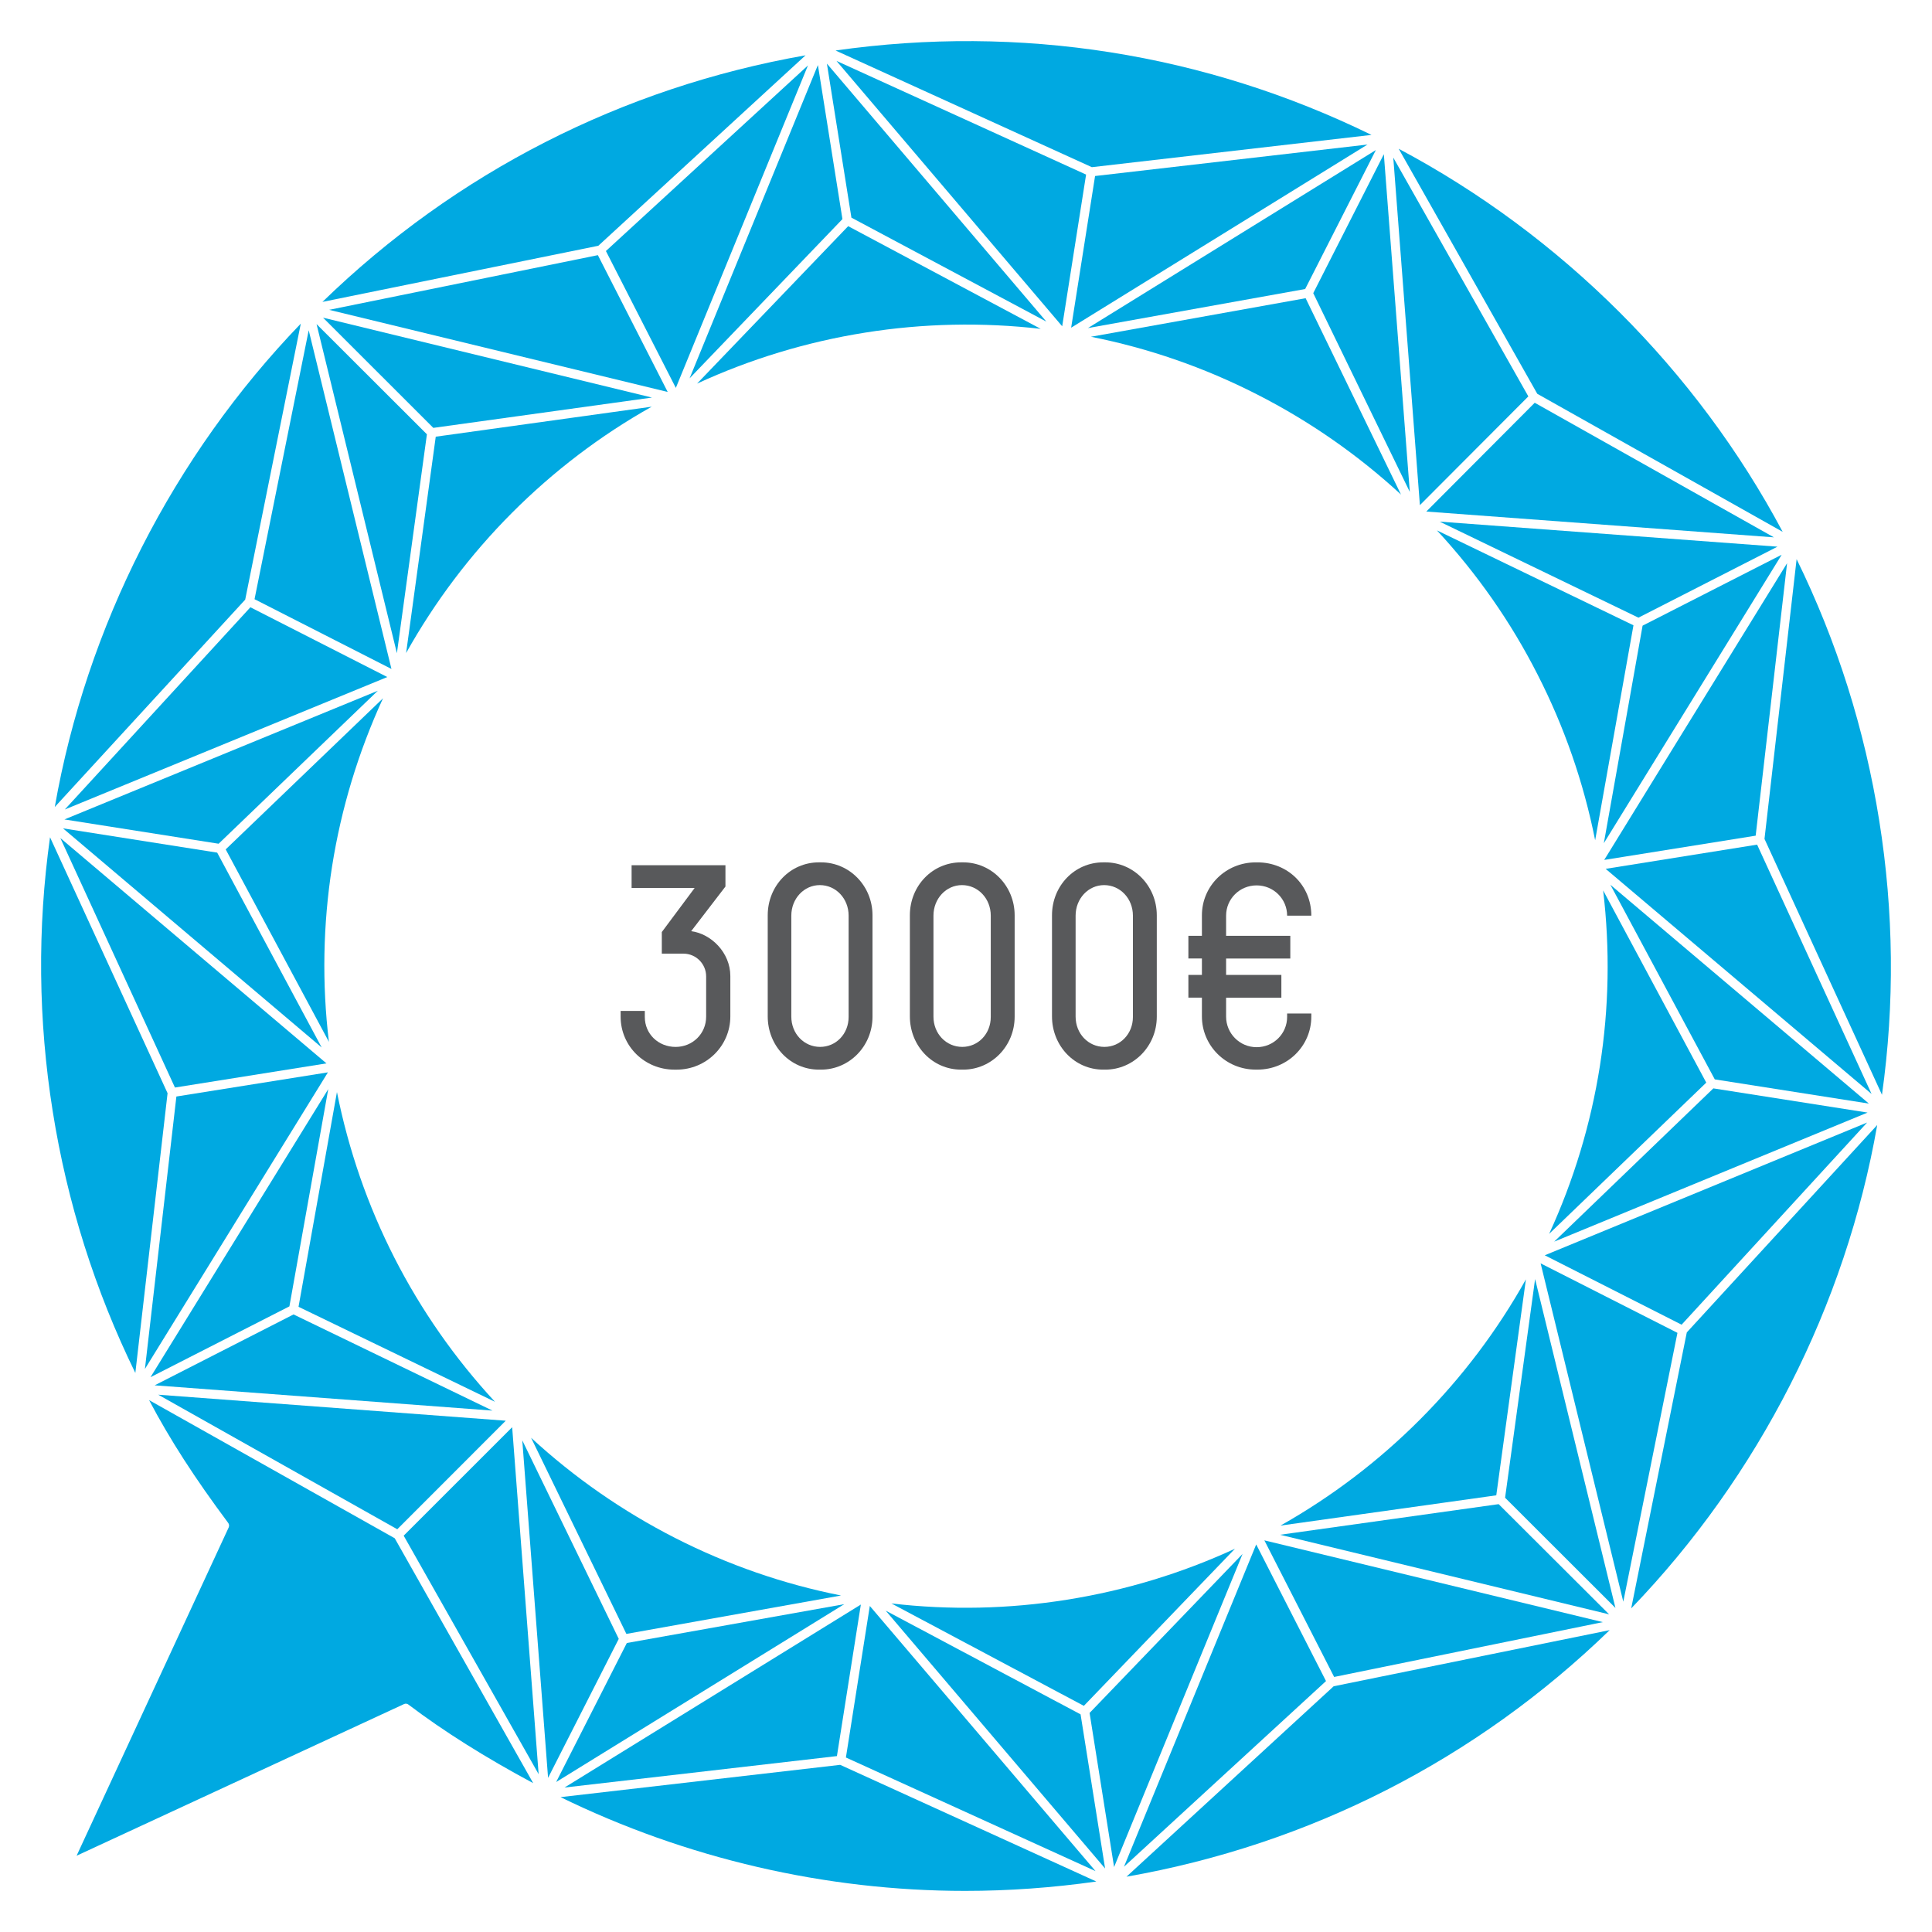
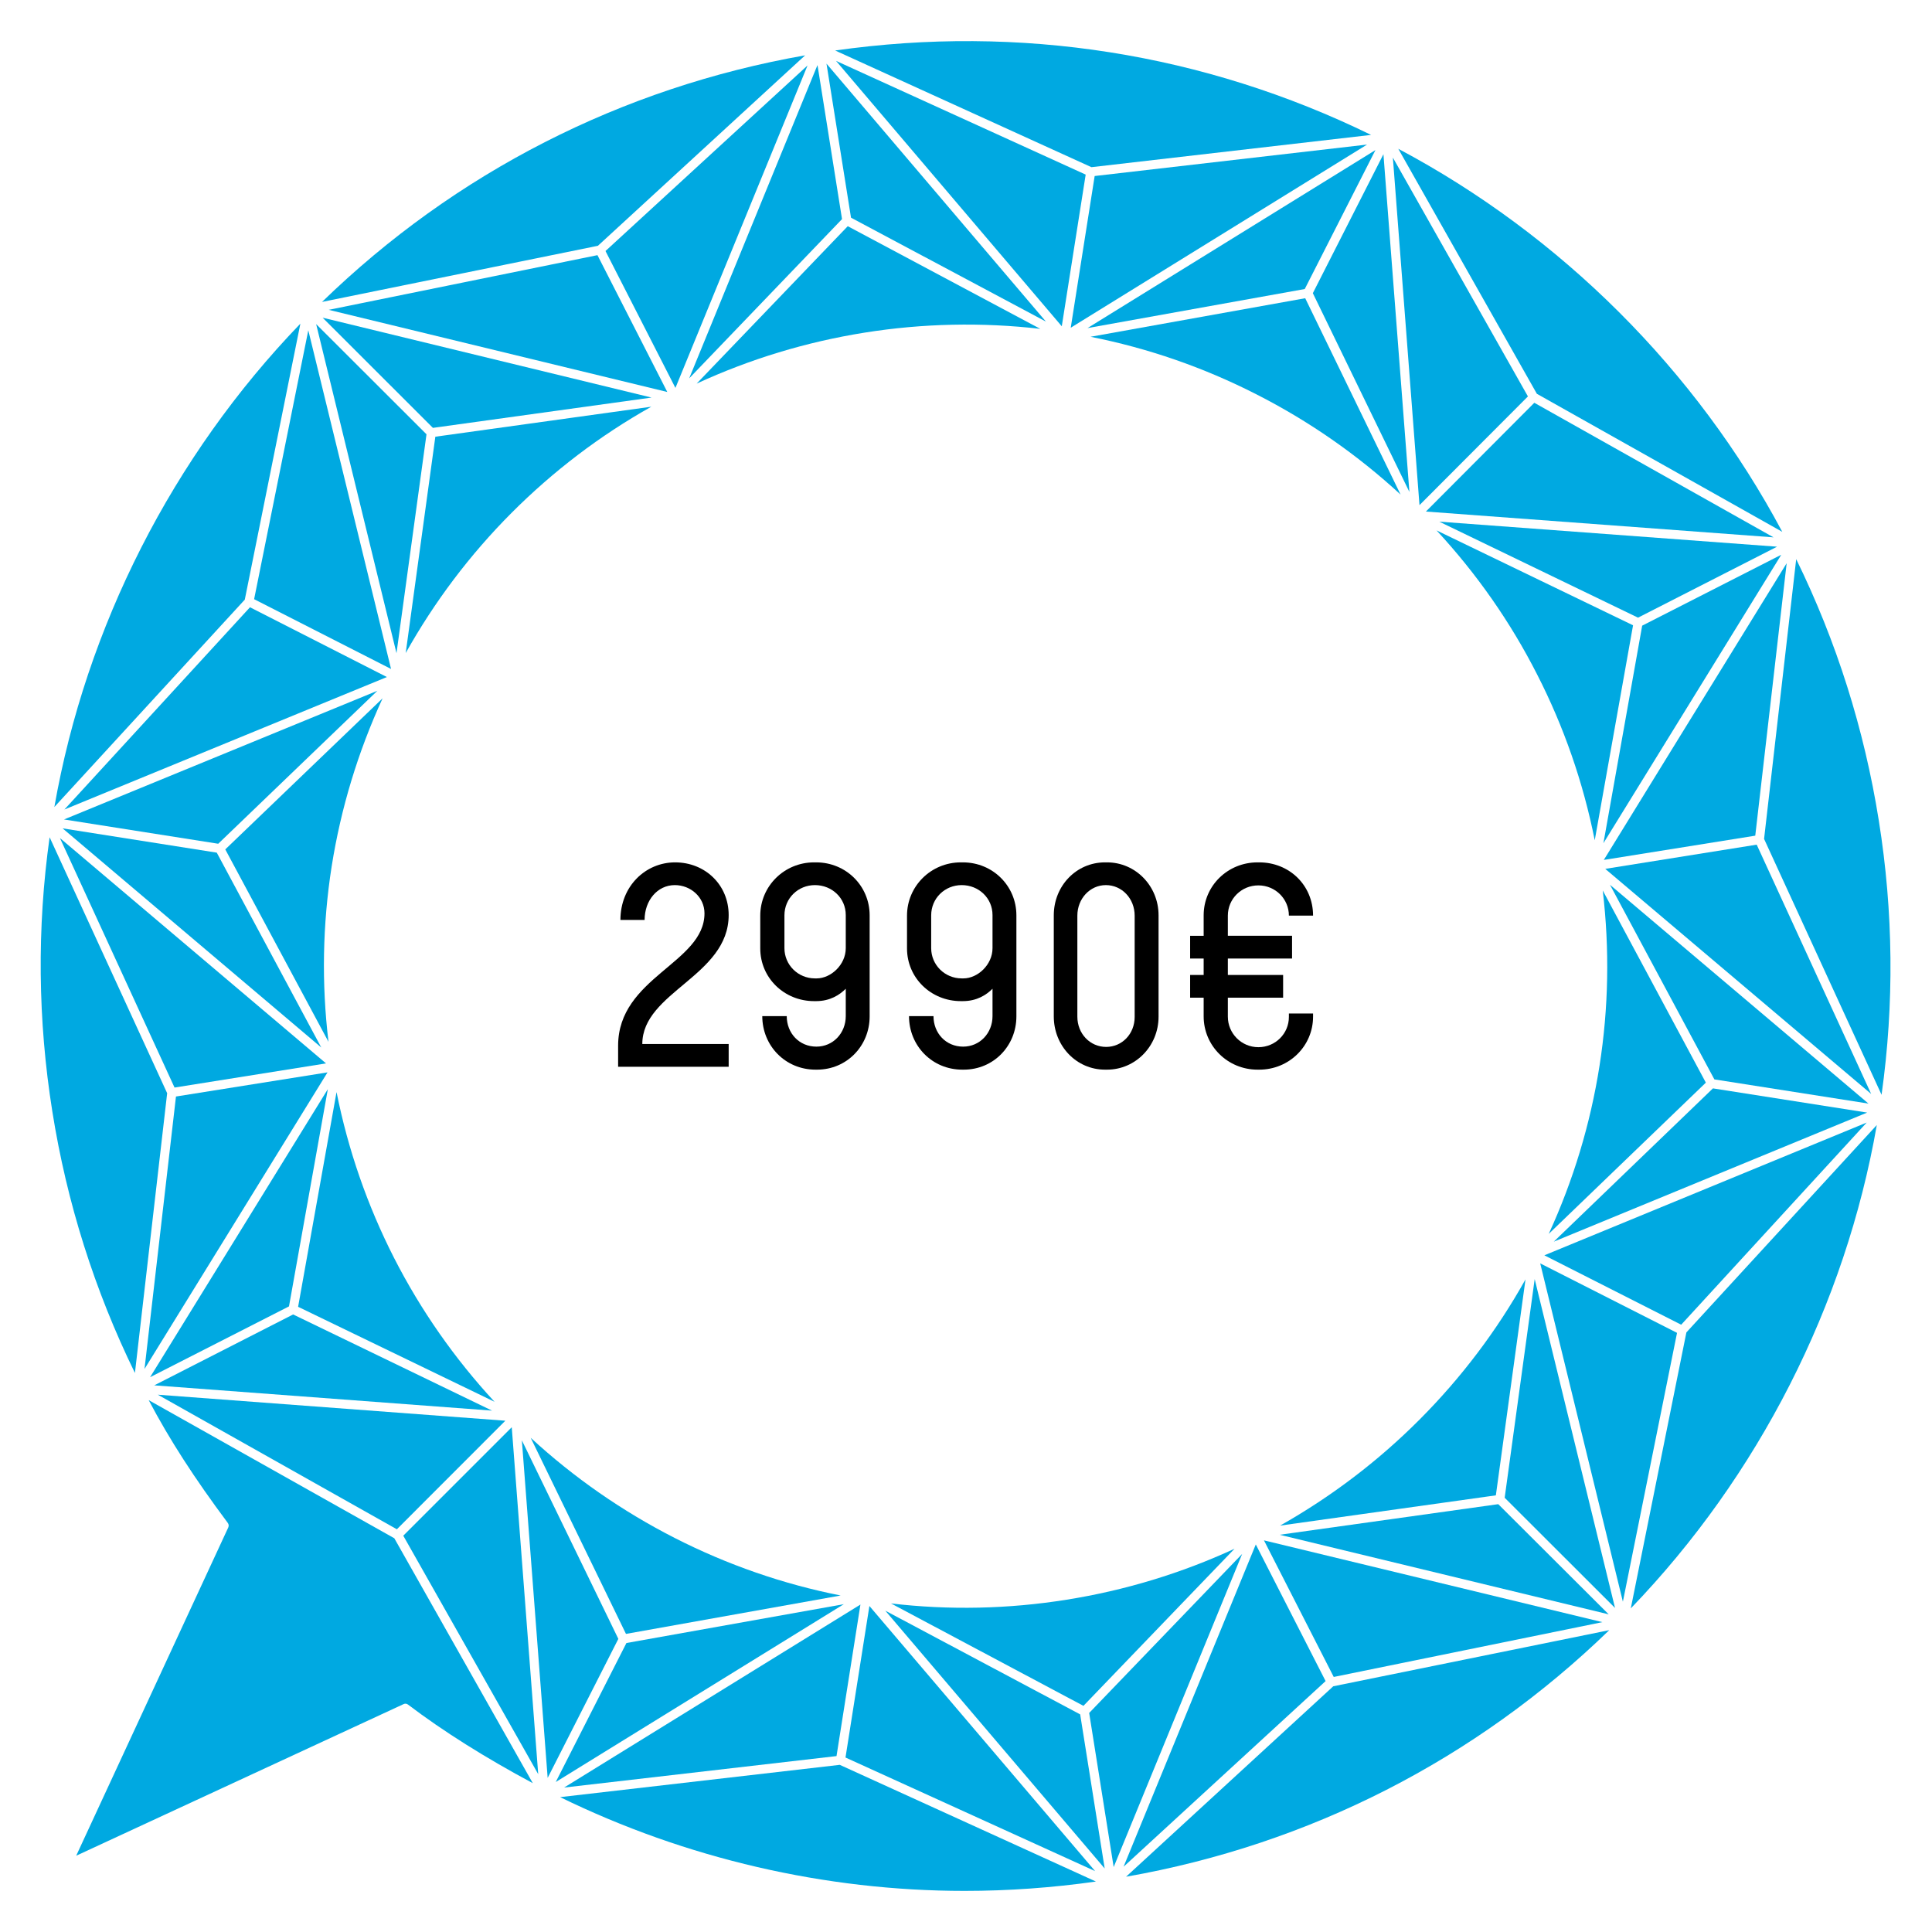
<svg xmlns="http://www.w3.org/2000/svg" version="1.1" id="Layer_1" x="0px" y="0px" width="94px" height="94px" viewBox="0 0 94 94" enable-background="new 0 0 94 94" xml:space="preserve">
  <g>
    <g>
-       <path fill="#00A9E1" d="M24.082,68.203l-9.546-4.616l-0.011-0.008l1.869-10.445c0.562,2.815,1.501,5.524,2.8,8.071    C20.497,63.754,22.137,66.1,24.082,68.203" />
-       <polygon fill="#00A9E1" points="24.919,69.44 26.207,86.322 19.641,74.717   " />
-       <path fill="#00A9E1" d="M30.476,79.496l-4.636-9.542c2.103,1.938,4.459,3.575,7.014,4.878c2.558,1.302,5.267,2.243,8.067,2.796    l-10.442,1.868H30.476z" />
-       <polygon fill="#00A9E1" points="25.411,70.078 30.105,79.738 26.666,86.501   " />
-       <polygon fill="#00A9E1" points="41.076,78.05 27.059,86.703 30.498,79.939   " />
-       <polygon fill="#00A9E1" points="41.884,78.068 40.728,85.39 40.72,85.441 27.466,86.971   " />
-       <path fill="#00A9E1" d="M53.342,91.544C51.225,91.845,49.077,92,46.953,92c-6.78,0-13.566-1.574-19.681-4.562l13.606-1.571    L53.342,91.544z" />
-       <polygon fill="#00A9E1" points="42.32,78.137 53.302,91.038 41.157,85.51   " />
-       <polygon fill="#00A9E1" points="53.768,90.91 43.094,78.365 52.575,83.411   " />
-       <path fill="#00A9E1" d="M51.911,77.833c2.837-0.451,5.583-1.285,8.174-2.48l-7.351,7.644l-9.363-4.983    C46.204,78.347,49.084,78.285,51.911,77.833" />
-       <polygon fill="#00A9E1" points="60.456,75.606 54.205,90.84 53.013,83.342   " />
-       <polygon fill="#00A9E1" points="64.515,81.79 64.515,81.792 54.693,90.818 54.689,90.818 61.12,75.143   " />
-       <path fill="#00A9E1" d="M54.807,91.31l10.083-9.267h0.004l13.423-2.73C71.83,85.606,63.729,89.743,54.807,91.31" />
-       <polygon fill="#00A9E1" points="77.982,78.923 64.912,81.591 61.517,74.945   " />
-       <polygon fill="#00A9E1" points="78.29,78.545 62.28,74.673 72.916,73.183   " />
-       <path fill="#00A9E1" d="M74.242,62.246l-1.442,10.508l-10.498,1.472c2.485-1.402,4.769-3.135,6.791-5.164    C71.118,67.032,72.846,64.745,74.242,62.246" />
-       <polygon fill="#00A9E1" points="74.689,62.231 78.598,78.233 73.229,72.871   " />
-       <polygon fill="#00A9E1" points="81.615,64.849 78.98,77.929 74.958,61.468   " />
-       <polygon fill="#00A9E1" points="90.843,54.616 81.817,64.452 75.159,61.075   " />
-       <path fill="#00A9E1" d="M82.07,64.827l9.265-10.09c-1.535,8.776-5.76,17.074-11.97,23.518L82.07,64.827z" />
-       <polygon fill="#00A9E1" points="90.865,54.132 75.618,60.411 83.362,52.954   " />
-       <path fill="#00A9E1" d="M78,43.323l5.017,9.351l-0.007,0.007l-7.638,7.352c1.196-2.603,2.025-5.344,2.47-8.17    C78.286,49.041,78.337,46.175,78,43.323" />
-       <polygon fill="#00A9E1" points="90.931,53.695 83.436,52.517 83.432,52.517 78.352,43.048   " />
-       <polygon fill="#00A9E1" points="91.06,53.225 78.122,42.273 85.491,41.095   " />
-       <path fill="#00A9E1" d="M91.566,53.266l-5.716-12.449l1.563-13.612c1.964,4.008,3.314,8.283,4.02,12.724    C92.142,44.365,92.187,48.847,91.566,53.266" />
-       <polygon fill="#00A9E1" points="78.051,41.836 78.14,41.697 81.645,36.005 86.949,27.402 85.421,40.659 78.158,41.822   " />
-       <polygon fill="#00A9E1" points="86.685,26.991 86.578,27.167 78.033,41.026 79.919,30.441   " />
-       <path fill="#00A9E1" d="M69.914,25.806l9.561,4.617l-1.864,10.459c-0.562-2.815-1.502-5.523-2.805-8.07    C73.507,30.257,71.863,27.909,69.914,25.806" />
-       <polygon fill="#00A9E1" points="86.482,26.598 79.717,30.052 70.047,25.38   " />
-       <polygon fill="#00A9E1" points="86.31,26.144 69.396,24.889 74.671,19.596   " />
-       <path fill="#00A9E1" d="M68.053,7.239c7.906,4.198,14.494,10.772,18.682,18.637l-11.94-6.716L68.053,7.239z" />
-       <polygon fill="#00A9E1" points="74.359,19.288 69.084,24.577 67.789,7.668 74.359,19.284   " />
-       <polygon fill="#00A9E1" points="68.593,23.934 63.895,14.263 67.33,7.503   " />
-       <path fill="#00A9E1" d="M68.164,24.062c-2.103-1.938-4.46-3.578-7.014-4.877c-2.562-1.307-5.271-2.246-8.071-2.8l10.445-1.876    L68.164,24.062z" />
-       <polygon fill="#00A9E1" points="66.941,7.301 63.502,14.062 52.932,15.962   " />
-       <polygon fill="#00A9E1" points="66.534,7.033 52.116,15.944 53.28,8.564   " />
-       <path fill="#00A9E1" d="M40.654,2.457c8.971-1.277,17.955,0.136,26.075,4.107l-13.606,1.57L40.654,2.457z" />
-       <polygon fill="#00A9E1" points="52.843,8.494 51.68,15.875 40.698,2.963   " />
-       <polygon fill="#00A9E1" points="50.909,15.647 41.425,10.59 40.232,3.095   " />
-       <path fill="#00A9E1" d="M41.267,11.004L50.634,16c-2.834-0.327-5.718-0.268-8.541,0.183c-2.841,0.452-5.583,1.285-8.178,2.481    L41.267,11.004z" />
-       <polygon fill="#00A9E1" points="40.988,10.66 33.552,18.407 39.718,3.349 39.795,3.165   " />
-       <polygon fill="#00A9E1" points="29.481,12.212 39.311,3.183 32.884,18.869 32.88,18.869 29.481,12.215   " />
-       <path fill="#00A9E1" d="M39.193,2.691L29.11,11.958h-0.004l-13.418,2.731C22.17,8.395,30.27,4.258,39.193,2.691" />
-       <polygon fill="#00A9E1" points="32.487,19.071 16.014,15.075 29.089,12.414   " />
-       <polygon fill="#00A9E1" points="31.72,19.343 21.083,20.818 15.717,15.456   " />
-       <path fill="#00A9E1" d="M31.709,19.787c-2.492,1.398-4.772,3.134-6.801,5.167c-2.023,2.029-3.751,4.319-5.149,6.819l1.442-10.526    L31.709,19.787z" />
-       <polygon fill="#00A9E1" points="20.771,21.13 19.311,31.781 15.402,15.769   " />
-       <polygon fill="#00A9E1" points="15.02,16.069 19.046,32.548 12.384,29.153   " />
-       <path fill="#00A9E1" d="M14.635,15.746L11.93,29.175L2.665,39.264C4.203,30.489,8.424,22.19,14.635,15.746" />
-       <polygon fill="#00A9E1" points="12.183,29.546 18.844,32.941 3.154,39.385   " />
-       <polygon fill="#00A9E1" points="18.382,33.608 10.637,41.051 3.135,39.869   " />
-       <path fill="#00A9E1" d="M18.635,33.975c-1.196,2.606-2.03,5.344-2.478,8.177c-0.444,2.83-0.496,5.704-0.154,8.537l-5.022-9.363    L18.635,33.975z" />
-       <polygon fill="#00A9E1" points="10.567,41.484 15.651,50.964 3.065,40.303   " />
-       <polygon fill="#00A9E1" points="15.883,51.738 8.512,52.913 2.937,40.776   " />
-       <path fill="#00A9E1" d="M2.434,40.736l5.719,12.453L6.585,66.8c-1.959-4.007-3.314-8.283-4.019-12.724    C1.858,49.639,1.814,45.15,2.434,40.736" />
-       <polygon fill="#00A9E1" points="15.952,52.179 7.051,66.606 8.582,53.35 15.952,52.175   " />
-       <polygon fill="#00A9E1" points="24.607,69.124 19.329,74.405 7.698,67.858   " />
-       <polygon fill="#00A9E1" points="23.96,68.632 7.525,67.402 14.282,63.953   " />
-       <polygon fill="#00A9E1" points="15.971,52.99 14.081,63.56 7.323,67.006   " />
-       <path fill="#00A9E1" d="M25.943,86.758c-2.308-1.236-4.349-2.518-6.067-3.82c-0.062-0.052-0.151-0.063-0.224-0.025L3.727,90.289    l7.399-15.971c0.033-0.074,0.026-0.159-0.025-0.224c-1.623-2.176-2.831-4.044-3.847-5.972l11.951,6.721L25.943,86.758z" />
+       <path fill="#00A9E1" d="M24.062,68.203l-9.546-4.616l-0.011-0.008l1.869-10.445c0.562,2.815,1.501,5.524,2.8,8.071    C20.477,63.755,22.117,66.101,24.062,68.203" />
+       <polygon fill="#00A9E1" points="24.899,69.441 26.187,86.322 19.621,74.718   " />
+       <path fill="#00A9E1" d="M30.456,79.496l-4.636-9.542c2.103,1.938,4.459,3.575,7.014,4.878c2.558,1.302,5.267,2.243,8.067,2.796    l-10.442,1.868H30.456z" />
+       <polygon fill="#00A9E1" points="25.391,70.078 30.085,79.738 26.646,86.502   " />
+       <polygon fill="#00A9E1" points="41.056,78.05 27.039,86.703 30.478,79.94   " />
+       <polygon fill="#00A9E1" points="41.864,78.068 40.708,85.391 40.7,85.441 27.446,86.972   " />
+       <path fill="#00A9E1" d="M53.322,91.545C51.205,91.846,49.057,92,46.933,92c-6.78,0-13.566-1.574-19.681-4.562l13.606-1.571    L53.322,91.545z" />
+       <polygon fill="#00A9E1" points="42.3,78.138 53.282,91.038 41.137,85.511   " />
+       <polygon fill="#00A9E1" points="53.748,90.91 43.074,78.366 52.555,83.412   " />
+       <path fill="#00A9E1" d="M51.891,77.833c2.837-0.451,5.583-1.285,8.174-2.48l-7.351,7.644l-9.363-4.983    C46.184,78.348,49.064,78.285,51.891,77.833" />
+       <polygon fill="#00A9E1" points="60.436,75.606 54.185,90.841 52.993,83.343   " />
+       <polygon fill="#00A9E1" points="64.495,81.79 64.495,81.793 54.673,90.818 54.669,90.818 61.1,75.144   " />
+       <path fill="#00A9E1" d="M54.787,91.311l10.083-9.267h0.004l13.423-2.73C71.81,85.606,63.709,89.743,54.787,91.311" />
+       <polygon fill="#00A9E1" points="77.962,78.924 64.892,81.591 61.497,74.945   " />
+       <polygon fill="#00A9E1" points="78.27,78.545 62.26,74.673 72.896,73.184   " />
+       <path fill="#00A9E1" d="M74.222,62.247l-1.442,10.508l-10.498,1.472c2.485-1.402,4.769-3.135,6.791-5.164    C71.098,67.032,72.826,64.746,74.222,62.247" />
+       <polygon fill="#00A9E1" points="74.669,62.232 78.578,78.234 73.209,72.872   " />
+       <polygon fill="#00A9E1" points="81.595,64.849 78.96,77.929 74.938,61.469   " />
+       <polygon fill="#00A9E1" points="90.823,54.617 81.797,64.453 75.139,61.076   " />
+       <path fill="#00A9E1" d="M82.05,64.827l9.265-10.09c-1.535,8.776-5.76,17.074-11.97,23.518L82.05,64.827z" />
+       <polygon fill="#00A9E1" points="90.845,54.132 75.598,60.412 83.342,52.954   " />
+       <path fill="#00A9E1" d="M77.98,43.324l5.017,9.351l-0.007,0.007l-7.638,7.352c1.196-2.603,2.025-5.344,2.47-8.17    C78.266,49.042,78.317,46.175,77.98,43.324" />
+       <polygon fill="#00A9E1" points="90.911,53.695 83.416,52.518 83.412,52.518 78.332,43.048   " />
+       <polygon fill="#00A9E1" points="91.04,53.225 78.102,42.274 85.471,41.096   " />
+       <path fill="#00A9E1" d="M91.546,53.266l-5.716-12.449l1.563-13.612c1.964,4.008,3.314,8.283,4.02,12.724    C92.122,44.366,92.167,48.847,91.546,53.266" />
+       <polygon fill="#00A9E1" points="78.031,41.837 78.12,41.698 81.625,36.005 86.929,27.403 85.401,40.659 78.138,41.822   " />
+       <polygon fill="#00A9E1" points="86.665,26.992 86.558,27.167 78.013,41.026 79.899,30.441   " />
+       <path fill="#00A9E1" d="M69.894,25.806l9.561,4.617l-1.864,10.459c-0.562-2.815-1.502-5.523-2.805-8.07    C73.487,30.258,71.843,27.91,69.894,25.806" />
+       <polygon fill="#00A9E1" points="86.462,26.599 79.697,30.052 70.027,25.381   " />
+       <polygon fill="#00A9E1" points="86.29,26.144 69.376,24.889 74.651,19.597   " />
+       <path fill="#00A9E1" d="M68.033,7.239c7.906,4.198,14.494,10.772,18.682,18.637l-11.94-6.716L68.033,7.239z" />
+       <polygon fill="#00A9E1" points="74.339,19.289 69.064,24.577 67.769,7.668 74.339,19.285   " />
+       <polygon fill="#00A9E1" points="68.573,23.935 63.875,14.264 67.31,7.503   " />
+       <path fill="#00A9E1" d="M68.144,24.063c-2.103-1.938-4.46-3.578-7.014-4.877c-2.562-1.307-5.271-2.246-8.071-2.8l10.445-1.876    L68.144,24.063z" />
+       <polygon fill="#00A9E1" points="66.921,7.302 63.482,14.062 52.912,15.963   " />
+       <polygon fill="#00A9E1" points="66.514,7.034 52.096,15.945 53.26,8.564   " />
+       <path fill="#00A9E1" d="M40.634,2.457c8.971-1.277,17.955,0.136,26.075,4.107l-13.606,1.57L40.634,2.457z" />
+       <polygon fill="#00A9E1" points="52.823,8.495 51.66,15.875 40.678,2.963   " />
+       <polygon fill="#00A9E1" points="50.889,15.647 41.405,10.59 40.212,3.096   " />
+       <path fill="#00A9E1" d="M41.247,11.005L50.614,16c-2.834-0.327-5.718-0.268-8.541,0.183c-2.841,0.452-5.583,1.285-8.178,2.481    L41.247,11.005z" />
+       <polygon fill="#00A9E1" points="40.968,10.66 33.532,18.408 39.698,3.349 39.775,3.166   " />
+       <polygon fill="#00A9E1" points="29.461,12.212 39.291,3.184 32.864,18.87 32.86,18.87 29.461,12.216   " />
+       <path fill="#00A9E1" d="M39.173,2.692L29.09,11.959h-0.004L15.668,14.69C22.15,8.396,30.25,4.259,39.173,2.692" />
+       <polygon fill="#00A9E1" points="32.467,19.072 15.994,15.075 29.069,12.414   " />
+       <polygon fill="#00A9E1" points="31.7,19.343 21.063,20.818 15.697,15.457   " />
+       <path fill="#00A9E1" d="M31.689,19.788c-2.492,1.398-4.772,3.134-6.801,5.167c-2.023,2.029-3.751,4.319-5.149,6.819l1.442-10.526    L31.689,19.788z" />
+       <polygon fill="#00A9E1" points="20.751,21.13 19.291,31.781 15.382,15.769   " />
+       <polygon fill="#00A9E1" points="15,16.07 19.026,32.548 12.364,29.153   " />
+       <path fill="#00A9E1" d="M14.615,15.747L11.91,29.175L2.645,39.264C4.183,30.49,8.404,22.191,14.615,15.747" />
+       <polygon fill="#00A9E1" points="12.163,29.546 18.824,32.941 3.134,39.386   " />
+       <polygon fill="#00A9E1" points="18.362,33.609 10.617,41.052 3.115,39.87   " />
+       <path fill="#00A9E1" d="M18.615,33.976c-1.196,2.606-2.03,5.344-2.478,8.177c-0.444,2.83-0.496,5.704-0.154,8.537l-5.022-9.363    L18.615,33.976z" />
+       <polygon fill="#00A9E1" points="10.547,41.485 15.631,50.965 3.045,40.303   " />
+       <polygon fill="#00A9E1" points="15.863,51.739 8.492,52.914 2.917,40.776   " />
+       <path fill="#00A9E1" d="M2.414,40.736l5.719,12.453L6.565,66.801c-1.959-4.007-3.314-8.283-4.019-12.724    C1.838,49.64,1.794,45.151,2.414,40.736" />
+       <polygon fill="#00A9E1" points="15.932,52.18 7.031,66.607 8.562,53.35 15.932,52.176   " />
+       <polygon fill="#00A9E1" points="24.587,69.124 19.309,74.406 7.678,67.858   " />
+       <polygon fill="#00A9E1" points="23.94,68.633 7.505,67.403 14.262,63.954   " />
+       <polygon fill="#00A9E1" points="15.951,52.991 14.061,63.561 7.303,67.006   " />
+       <path fill="#00A9E1" d="M25.923,86.759c-2.308-1.236-4.349-2.518-6.067-3.82c-0.062-0.052-0.151-0.063-0.224-0.025L3.707,90.289    l7.399-15.971c0.033-0.074,0.026-0.159-0.025-0.224c-1.623-2.176-2.831-4.044-3.847-5.972l11.951,6.721L25.923,86.759z" />
    </g>
    <g>
-       <path fill="#58595B" d="M30.73,42.097h4.566v1.037l-1.667,2.171c0.966,0.126,1.905,1.037,1.905,2.186v1.961    c0,1.429-1.163,2.591-2.62,2.591h-0.098c-1.457,0-2.62-1.148-2.62-2.577v-0.28h1.177v0.295c0,0.826,0.658,1.456,1.499,1.456    c0.827,0,1.485-0.645,1.485-1.471v-1.961c0-0.603-0.49-1.106-1.106-1.106h-1.051v-1.051l1.597-2.143H30.73V42.097z" />
-       <path fill="#58595B" d="M42.451,49.465c0,1.429-1.121,2.577-2.507,2.577h-0.098c-1.401,0-2.493-1.162-2.493-2.591v-4.917    c0-1.429,1.092-2.577,2.493-2.577h0.098c1.387,0,2.507,1.148,2.507,2.577V49.465z M41.289,44.549c0-0.827-0.616-1.485-1.401-1.485    c-0.771,0-1.387,0.658-1.387,1.485v4.916c0,0.826,0.616,1.471,1.401,1.471c0.771,0,1.387-0.63,1.387-1.456V44.549z" />
-       <path fill="#58595B" d="M49.367,49.465c0,1.429-1.12,2.577-2.507,2.577h-0.098c-1.401,0-2.493-1.162-2.493-2.591v-4.917    c0-1.429,1.092-2.577,2.493-2.577h0.098c1.387,0,2.507,1.148,2.507,2.577V49.465z M48.205,44.549c0-0.827-0.616-1.485-1.401-1.485    c-0.771,0-1.387,0.658-1.387,1.485v4.916c0,0.826,0.616,1.471,1.401,1.471c0.771,0,1.387-0.63,1.387-1.456V44.549z" />
-       <path fill="#58595B" d="M56.283,49.465c0,1.429-1.121,2.577-2.508,2.577h-0.098c-1.4,0-2.493-1.162-2.493-2.591v-4.917    c0-1.429,1.093-2.577,2.493-2.577h0.098c1.387,0,2.508,1.148,2.508,2.577V49.465z M55.121,44.549c0-0.827-0.617-1.485-1.401-1.485    c-0.771,0-1.387,0.658-1.387,1.485v4.916c0,0.826,0.616,1.471,1.401,1.471c0.77,0,1.387-0.63,1.387-1.456V44.549z" />
-       <path fill="#58595B" d="M62.779,46.636h-3.124v0.798h2.689v1.107h-2.689v0.924c0,0.812,0.658,1.485,1.485,1.485    c0.826,0,1.484-0.659,1.484-1.471v-0.169h1.177v0.154c0,1.429-1.163,2.577-2.62,2.577h-0.084c-1.457,0-2.619-1.162-2.619-2.591    v-0.91H57.82v-1.107h0.658v-0.798H57.82V45.53h0.658v-0.995c0-1.429,1.162-2.577,2.619-2.577h0.084c1.457,0,2.62,1.106,2.62,2.592    h-1.177c0-0.812-0.658-1.472-1.484-1.472c-0.827,0-1.485,0.659-1.485,1.472v0.98h3.124V46.636z" />
+       <path d="M30.186,44.759c0-1.639,1.219-2.801,2.662-2.801c1.457,0,2.605,1.092,2.605,2.563c0,2.969-4.202,3.74-4.202,6.275h4.202    v1.106h-5.379V50.88c0-3.334,4.202-4.02,4.202-6.443c0-0.785-0.672-1.373-1.443-1.373c-0.854,0-1.471,0.756-1.471,1.695H30.186z" />
+       <path d="M41.15,48.107c-0.294,0.294-0.756,0.602-1.443,0.602h-0.098c-1.457,0-2.619-1.134-2.619-2.563v-1.597    c0-1.429,1.163-2.591,2.619-2.591h0.098c1.457,0,2.605,1.148,2.605,2.577v4.917c0,1.429-1.106,2.591-2.563,2.591h-0.07    c-1.471,0-2.591-1.163-2.591-2.605h1.19c0,0.827,0.603,1.485,1.443,1.485c0.812,0,1.429-0.658,1.429-1.485V48.107z M41.15,46.132    v-1.611c0-0.827-0.672-1.457-1.499-1.457c-0.826,0-1.485,0.645-1.485,1.471v1.597c0,0.812,0.659,1.471,1.485,1.471h0.084    C40.421,47.603,41.15,46.944,41.15,46.132z" />
+       <path d="M48.29,48.107c-0.294,0.294-0.756,0.602-1.443,0.602h-0.098c-1.457,0-2.619-1.134-2.619-2.563v-1.597    c0-1.429,1.163-2.591,2.619-2.591h0.098c1.457,0,2.605,1.148,2.605,2.577v4.917c0,1.429-1.106,2.591-2.563,2.591h-0.07    c-1.471,0-2.592-1.163-2.592-2.605h1.191c0,0.827,0.602,1.485,1.443,1.485c0.812,0,1.429-0.658,1.429-1.485V48.107z M48.29,46.132    v-1.611c0-0.827-0.672-1.457-1.499-1.457c-0.826,0-1.485,0.645-1.485,1.471v1.597c0,0.812,0.659,1.471,1.485,1.471h0.084    C47.562,47.603,48.29,46.944,48.29,46.132z" />
+       <path d="M56.369,49.465c0,1.429-1.121,2.578-2.507,2.578h-0.098c-1.401,0-2.493-1.163-2.493-2.591v-4.917    c0-1.429,1.092-2.577,2.493-2.577h0.098c1.387,0,2.507,1.148,2.507,2.577V49.465z M55.206,44.549c0-0.826-0.616-1.485-1.401-1.485    c-0.771,0-1.387,0.659-1.387,1.485v4.917c0,0.827,0.616,1.471,1.401,1.471c0.771,0,1.387-0.63,1.387-1.457V44.549z" />
+       <path d="M62.864,46.636h-3.124v0.799h2.689v1.106h-2.689v0.924c0,0.812,0.658,1.485,1.485,1.485c0.826,0,1.485-0.658,1.485-1.471    v-0.168h1.176v0.154c0,1.429-1.163,2.578-2.619,2.578h-0.084c-1.457,0-2.62-1.163-2.62-2.591v-0.911h-0.658v-1.106h0.658v-0.799    h-0.658v-1.106h0.658v-0.995c0-1.429,1.163-2.577,2.62-2.577h0.084c1.457,0,2.619,1.106,2.619,2.591H62.71    c0-0.812-0.659-1.471-1.485-1.471c-0.827,0-1.485,0.658-1.485,1.471v0.98h3.124V46.636z" />
    </g>
  </g>
</svg>
